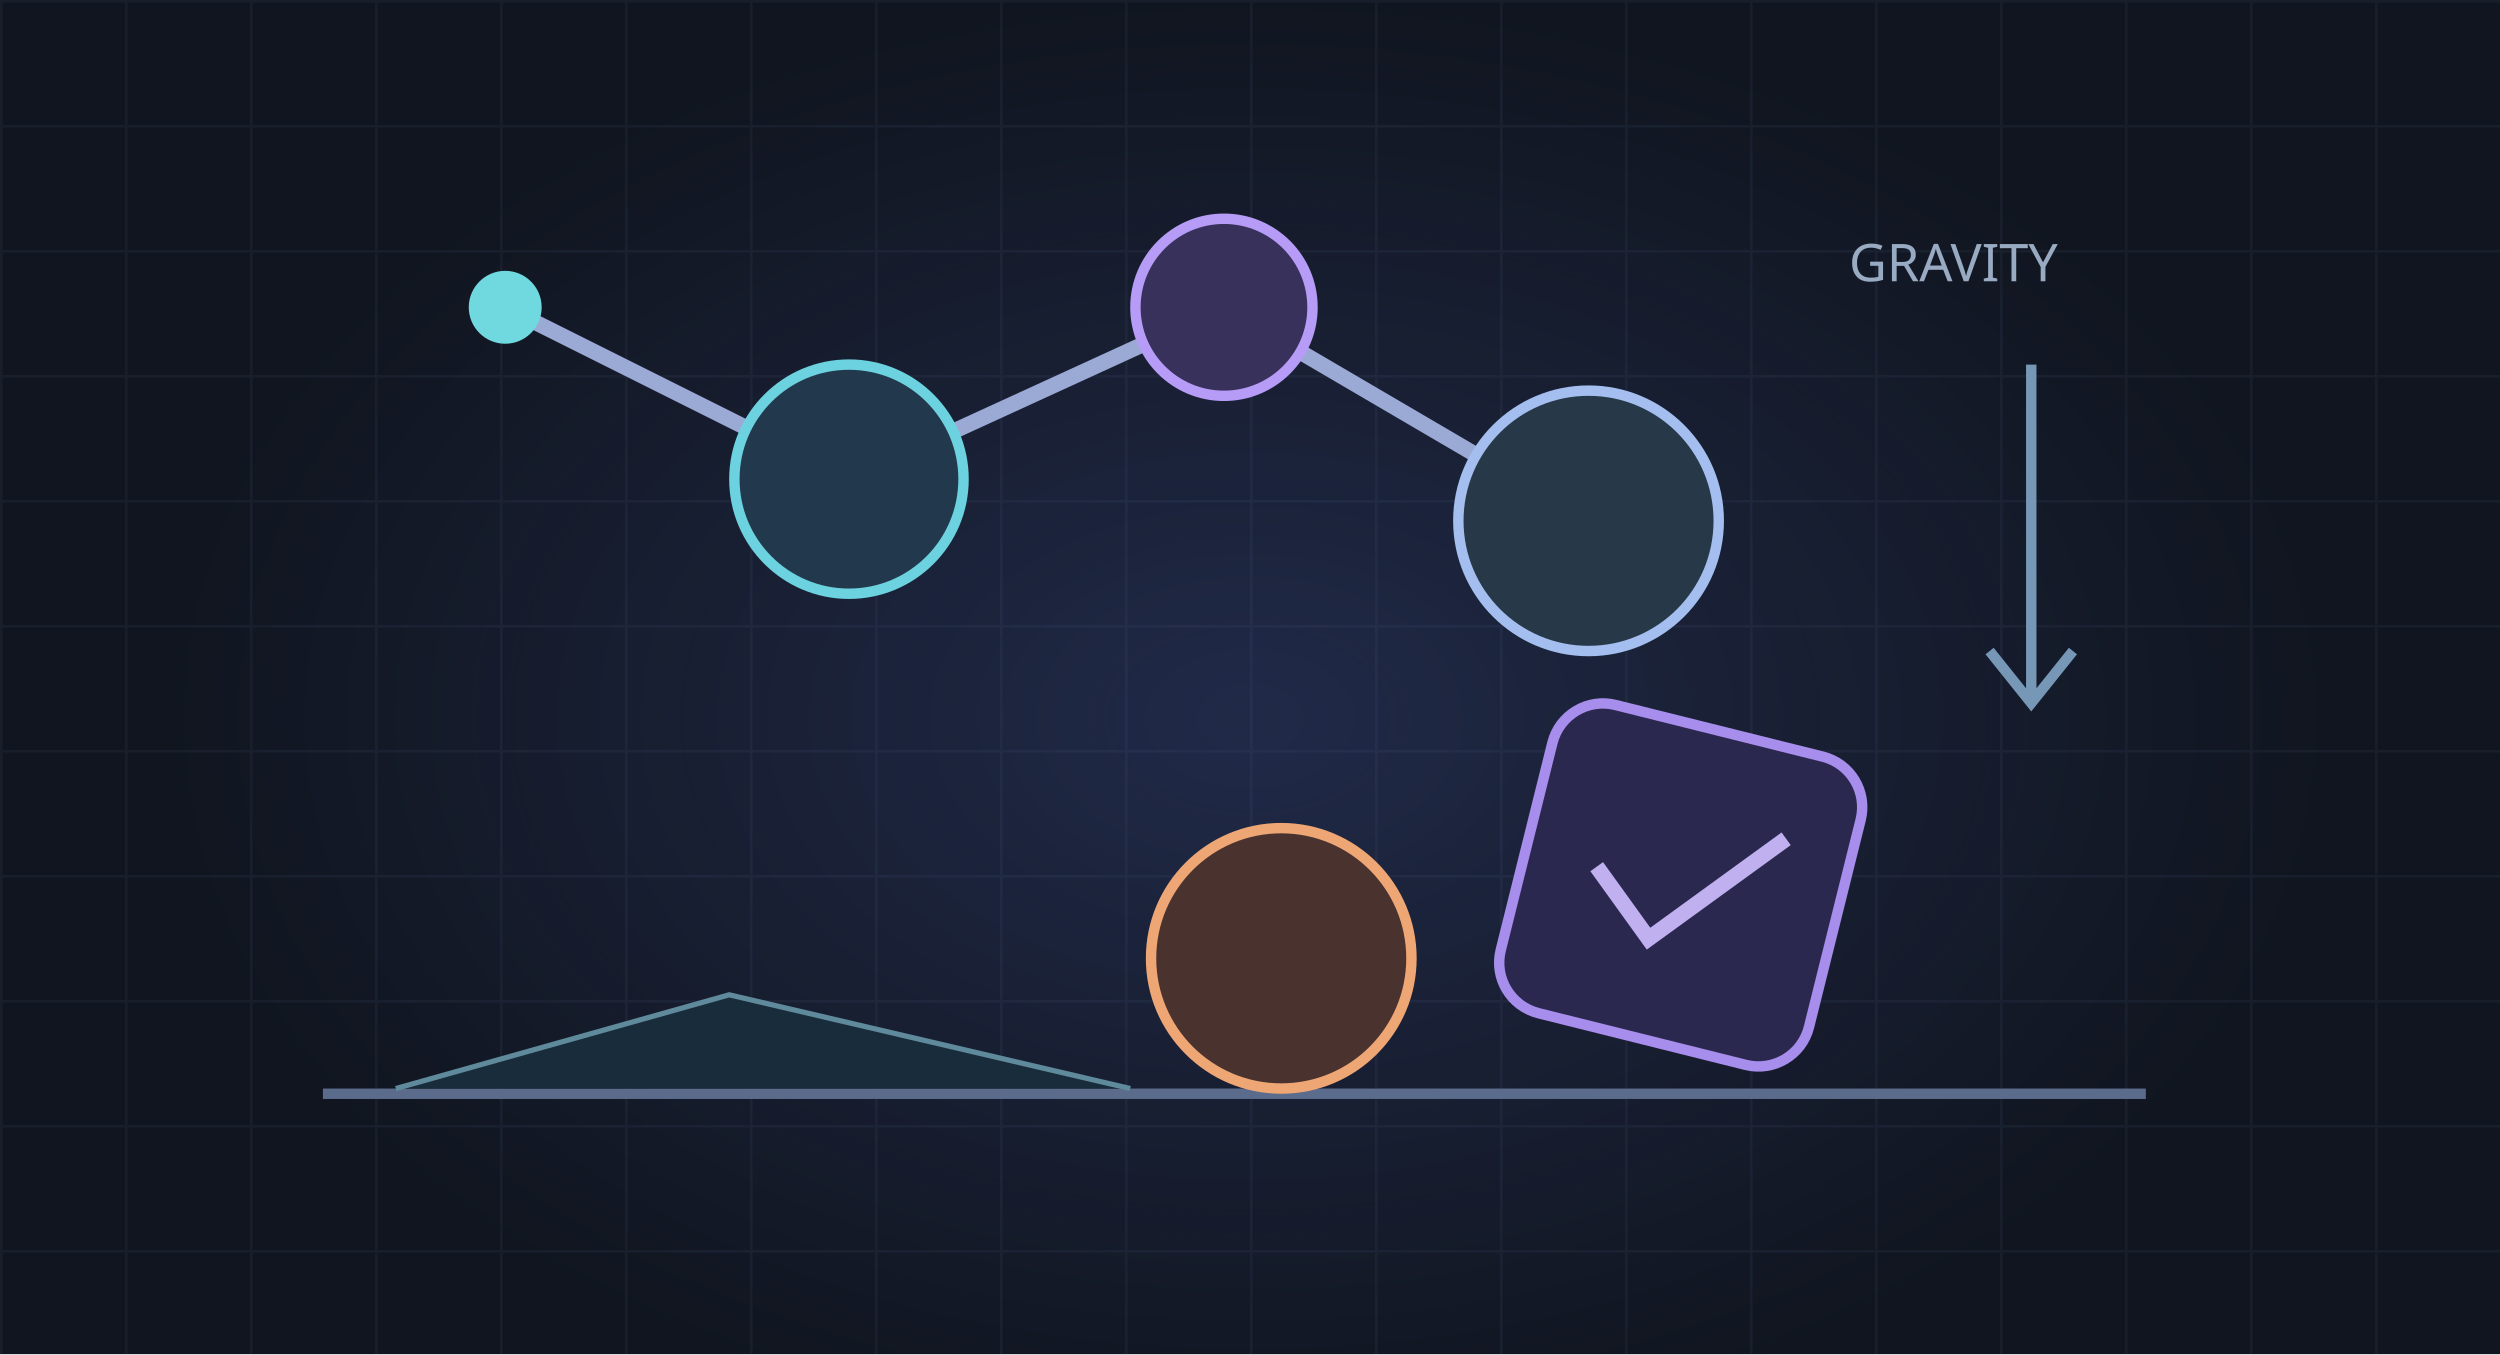
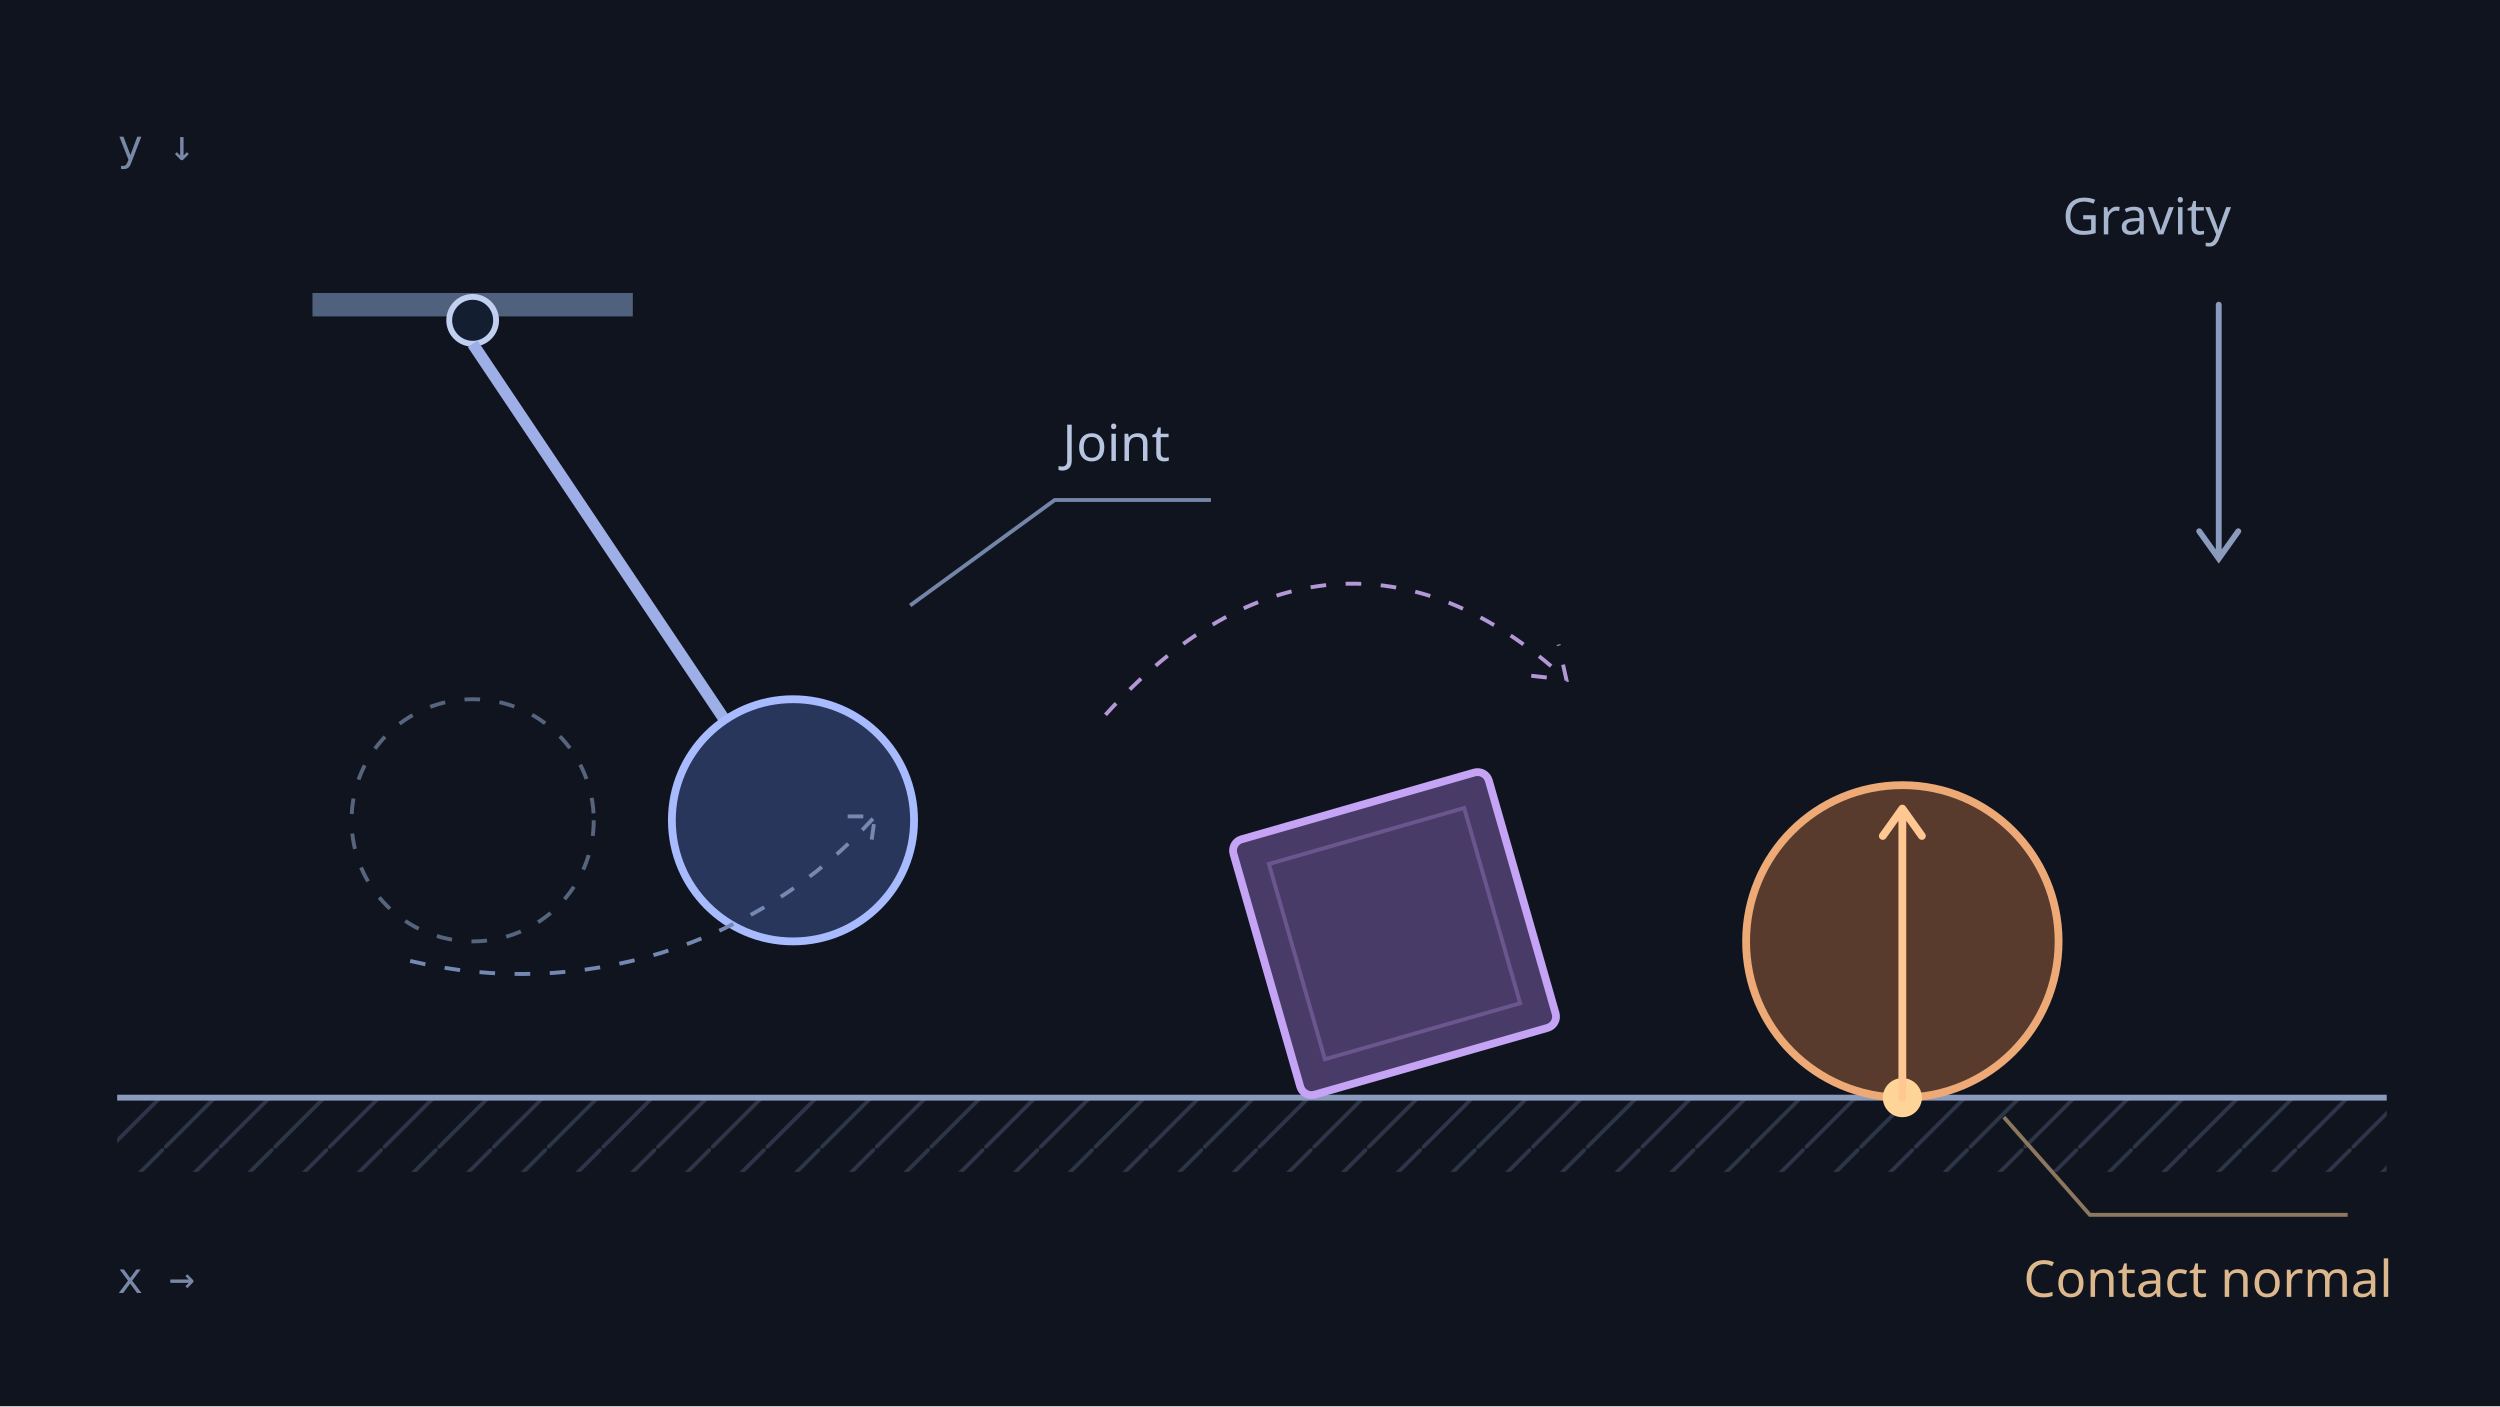
- <svg xmlns="http://www.w3.org/2000/svg" width="480" height="260" viewBox="0 0 480 260">
+ <svg xmlns="http://www.w3.org/2000/svg" width="640" height="360" viewBox="0 0 640 360" fill="none">
  <defs>
-     <linearGradient id="accent" x1="0" x2="1" y2="1">
-       <stop stop-color="#67dce9" />
-       <stop offset="1" stop-color="#a28bff" />
-     </linearGradient>
-     <radialGradient id="glow">
-       <stop stop-color="#5268c2" stop-opacity=".25" />
-       <stop offset="1" stop-color="#5268c2" stop-opacity="0" />
-     </radialGradient>
-     <pattern id="grid" width="24" height="24" patternUnits="userSpaceOnUse">
-       <path d="M24 0H0V24" stroke="#8494c4" stroke-opacity=".07" fill="none" />
+     <pattern id="floor" width="14" height="14" patternUnits="userSpaceOnUse">
+       <path d="m0 14 14-14" stroke="#4a5872" stroke-opacity=".5" />
    </pattern>
  </defs>
-   <path fill="#10151f" d="M0 0h480v260H0z" />
-   <path fill="url(#grid)" d="M0 0h480v260H0z" />
-   <ellipse cx="240" cy="138" rx="210" ry="140" fill="url(#glow)" />
-   <path d="M62 210h350" stroke="#5b6b8c" stroke-width="2" />
-   <path d="m76 209 64-18 77 18" fill="#192c3b" stroke="#5f8a9b" />
-   <path d="m97 59 66 33 72-33 70 41" fill="none" stroke="#9baad5" stroke-width="3" />
-   <circle cx="97" cy="59" r="7" fill="#70d8df" />
-   <circle cx="163" cy="92" r="22" fill="#22394d" stroke="#6dd2df" stroke-width="2" />
-   <circle cx="235" cy="59" r="17" fill="#38315c" stroke="#b69cf6" stroke-width="2" />
-   <circle cx="305" cy="100" r="25" fill="#273949" stroke="#a4bfef" stroke-width="2" />
-   <g transform="rotate(14 325 171)">
-     <rect x="292" y="140" width="61" height="61" rx="10" fill="#2b2850" stroke="#a88eec" stroke-width="2" />
-     <path d="m306 171 13 11 21-25" fill="none" stroke="#c0b0ef" stroke-width="3" />
+   <path fill="#0f141e" d="M0 0h640v360H0z" />
+   <path d="M30 281h581v19H30z" fill="url(#floor)" />
+   <path d="M30 281h581" stroke="#8b9bbd" stroke-width="1.5" />
+   <path d="M80 78h82" stroke="#50617d" stroke-width="6" />
+   <circle cx="121" cy="82" r="6" fill="#131e30" stroke="#c1cff0" stroke-width="1.5" />
+   <path d="m121 88 65 97" stroke="#9dafe6" stroke-width="3" />
+   <circle cx="203" cy="210" r="31" fill="#29365b" stroke="#a8bbff" stroke-width="2" />
+   <circle cx="121" cy="210" r="31" stroke="#56647d" stroke-dasharray="4 5" />
+   <path d="M105 246a122 122 0 0 0 119-37m-7 0 7 0-1 7" stroke="#7488b2" stroke-dasharray="4 5" />
+   <path d="m233 155 37-27h40" stroke="#7486a8" />
+   <text x="272" y="118" font-family="system-ui,sans-serif" font-size="13" fill="#b7c5e0">Joint</text>
+   <g transform="translate(0 -4) rotate(-16 357 243)">
+     <rect x="323" y="209" width="68" height="68" rx="3" fill="#493b67" stroke="#c5a4f5" stroke-width="2" />
+     <path d="M331 217h52v52h-52z" stroke="#b893e9" stroke-opacity=".3" />
  </g>
-   <circle cx="246" cy="184" r="25" fill="#4a322e" stroke="#efa675" stroke-width="2" />
-   <path d="M390 70v65m-8-10 8 10 8-10" stroke="#7697b6" stroke-width="2" fill="none" />
-   <text x="355" y="54" font-size="10" fill="#99abc2" font-family="system-ui,sans-serif">GRAVITY</text>
+   <path d="M283 183c37-41 79-45 118-9m-9-1 9 1-2-9" stroke="#b397d6" stroke-dasharray="4 5" />
+   <circle cx="487" cy="241" r="40" fill="#593b2d" stroke="#edaa76" stroke-width="2" />
+   <circle cx="487" cy="281" r="5" fill="#ffd498" />
+   <path d="M487 281v-74m-5 7 5-7 5 7" stroke="#ffc792" stroke-width="2" stroke-linecap="round" stroke-linejoin="round" />
+   <path d="m513 286 22 25h66" stroke="#8c775f" />
+   <text x="518" y="332" font-family="system-ui,sans-serif" font-size="13" fill="#deb88d">Contact normal</text>
+   <path d="M568 78v65m-5-7 5 7 5-7" stroke="#8b9bbd" stroke-width="1.5" stroke-linecap="round" />
+   <text x="528" y="60" font-family="system-ui,sans-serif" font-size="13" fill="#a8b5cf">Gravity</text>
+   <g fill="#7888a6" font-family="ui-monospace,monospace" font-size="11">
+     <text x="30" y="331">x →</text>
+     <text x="30" y="41">y ↓</text>
+   </g>
</svg>
